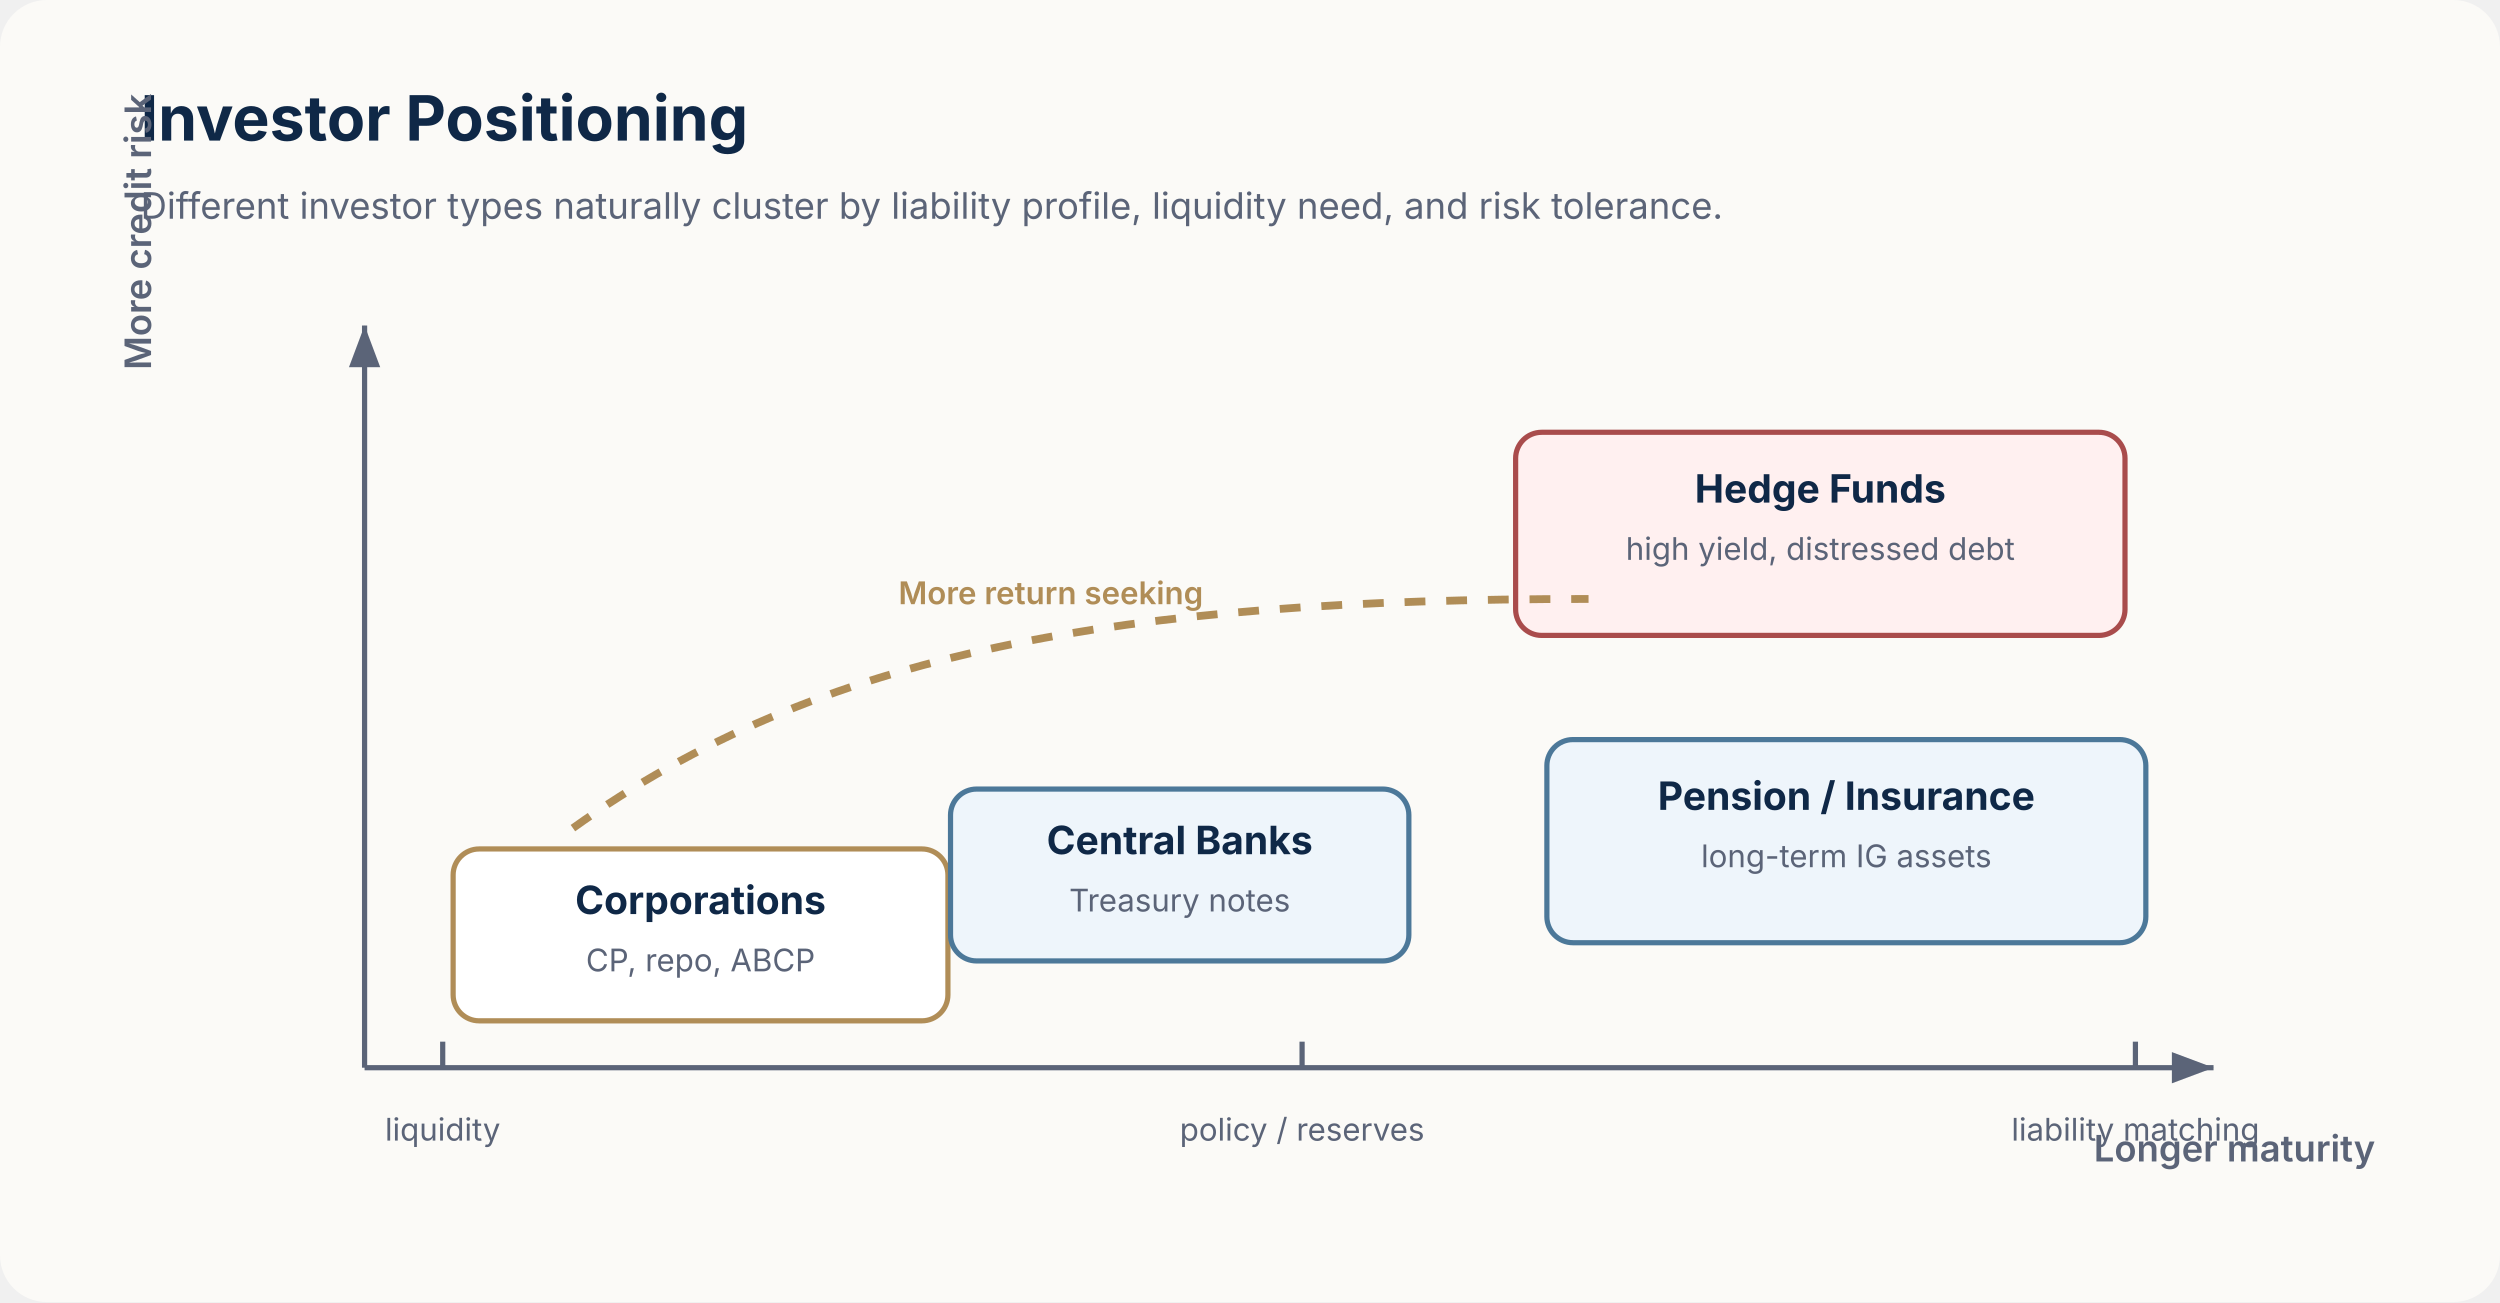
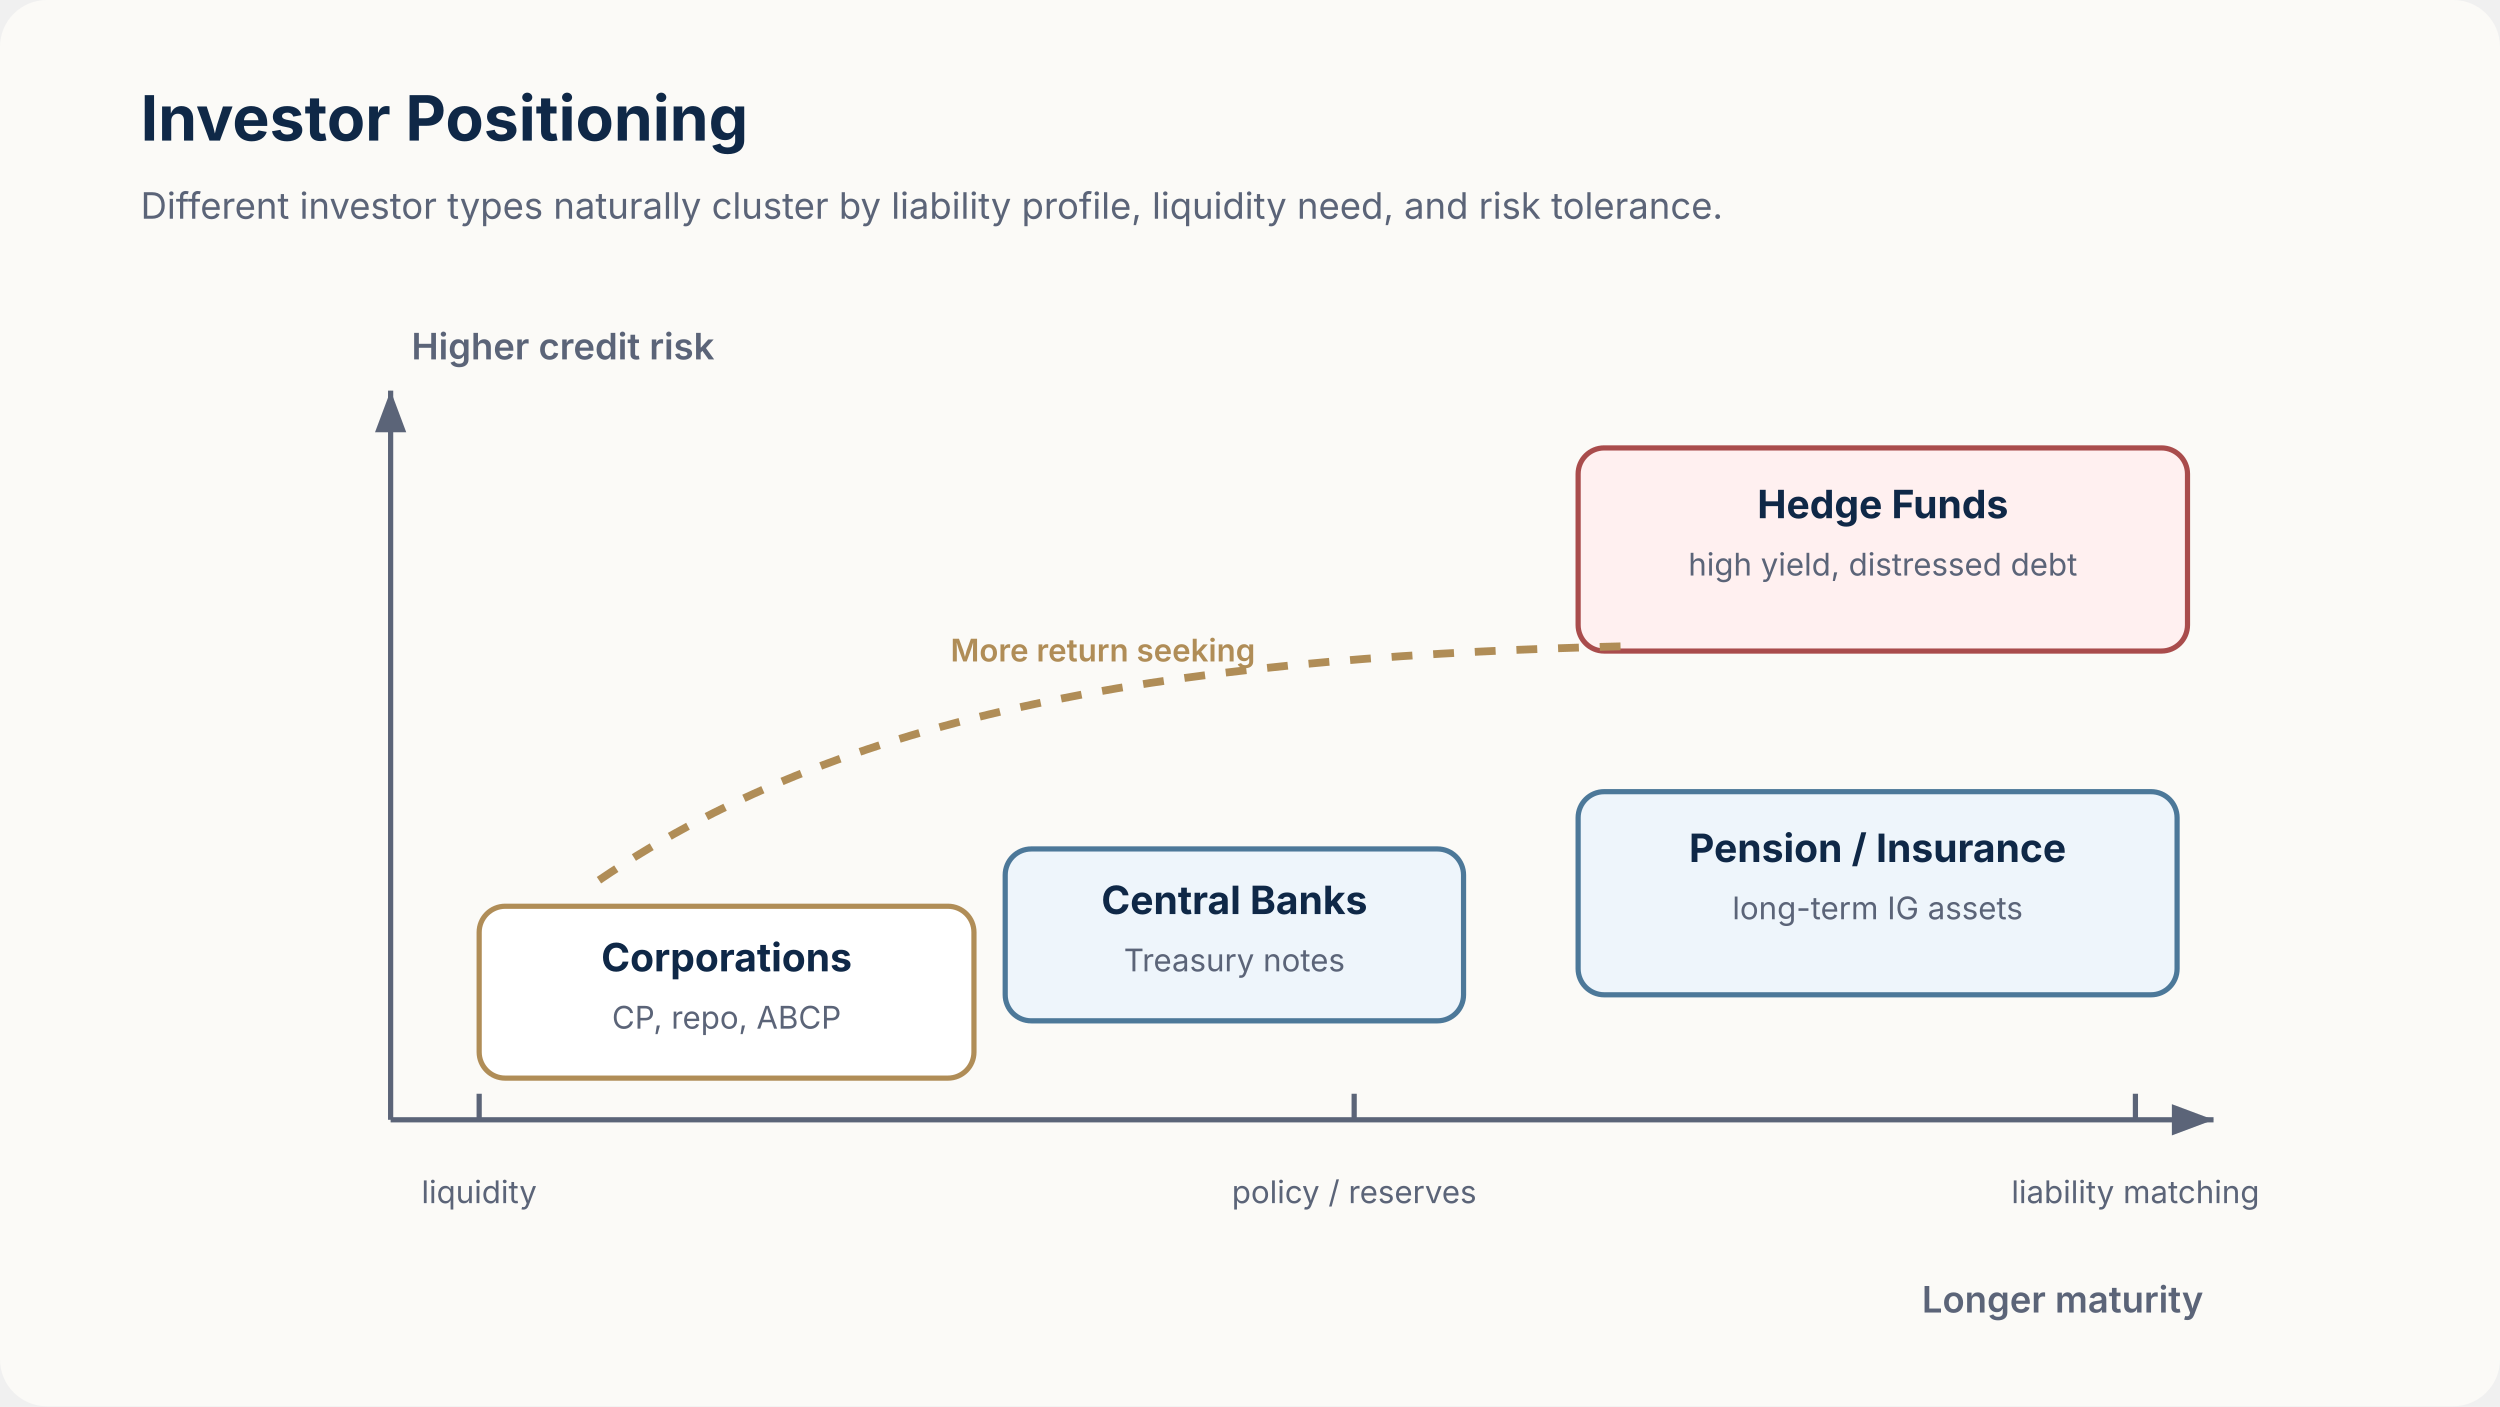
- <svg xmlns="http://www.w3.org/2000/svg" viewBox="0 0 960 500" role="img" aria-labelledby="title desc">
+ <svg xmlns="http://www.w3.org/2000/svg" viewBox="0 0 960 540" role="img" aria-labelledby="title desc">
  <defs>
    <marker id="arrow" markerWidth="10" markerHeight="10" refX="8" refY="3" orient="auto" markerUnits="strokeWidth">
      <path d="M0,0 L0,6 L8,3 z" fill="#5b6478" />
    </marker>
  </defs>
-   <rect width="960" height="500" rx="18" fill="#fbfaf7" />
+   <rect width="960" height="540" rx="18" fill="#fbfaf7" />
  <text x="54" y="54" font-family="Inter, Arial, sans-serif" font-size="24" font-weight="700" fill="#0f2847">Investor Positioning</text>
  <text x="54" y="84" font-family="Inter, Arial, sans-serif" font-size="14" fill="#5b6478">Different investor types naturally cluster by liability profile, liquidity need, and risk tolerance.</text>
-   <line x1="140" y1="410" x2="850" y2="410" stroke="#5b6478" stroke-width="2" marker-end="url(#arrow)" />
-   <line x1="140" y1="410" x2="140" y2="125" stroke="#5b6478" stroke-width="2" marker-end="url(#arrow)" />
-   <text x="804" y="446" font-family="Inter, Arial, sans-serif" font-size="14" font-weight="600" fill="#5b6478">Longer maturity</text>
-   <text x="58" y="142" font-family="Inter, Arial, sans-serif" font-size="14" font-weight="600" fill="#5b6478" transform="rotate(-90 58 142)">More credit risk</text>
-   <rect x="174" y="326" width="190" height="66" rx="10" fill="#ffffff" stroke="#b08d57" stroke-width="2" />
-   <text x="269" y="351" text-anchor="middle" font-family="Inter, Arial, sans-serif" font-size="15" font-weight="700" fill="#0f2847">Corporations</text>
-   <text x="269" y="373" text-anchor="middle" font-family="Inter, Arial, sans-serif" font-size="12" fill="#5b6478">CP, repo, ABCP</text>
-   <rect x="365" y="303" width="176" height="66" rx="10" fill="#eef5fb" stroke="#4c7899" stroke-width="2" />
-   <text x="453" y="328" text-anchor="middle" font-family="Inter, Arial, sans-serif" font-size="15" font-weight="700" fill="#0f2847">Central Banks</text>
-   <text x="453" y="350" text-anchor="middle" font-family="Inter, Arial, sans-serif" font-size="12" fill="#5b6478">Treasury notes</text>
-   <rect x="594" y="284" width="230" height="78" rx="10" fill="#eef5fb" stroke="#4c7899" stroke-width="2" />
-   <text x="709" y="311" text-anchor="middle" font-family="Inter, Arial, sans-serif" font-size="15" font-weight="700" fill="#0f2847">Pension / Insurance</text>
-   <text x="709" y="333" text-anchor="middle" font-family="Inter, Arial, sans-serif" font-size="12" fill="#5b6478">long-term IG assets</text>
-   <rect x="582" y="166" width="234" height="78" rx="10" fill="#fff0f0" stroke="#a94c4c" stroke-width="2" />
-   <text x="699" y="193" text-anchor="middle" font-family="Inter, Arial, sans-serif" font-size="15" font-weight="700" fill="#0f2847">Hedge Funds</text>
-   <text x="699" y="215" text-anchor="middle" font-family="Inter, Arial, sans-serif" font-size="12" fill="#5b6478">high yield, distressed debt</text>
-   <path d="M220 318 C315 250, 430 230, 610 230" fill="none" stroke="#b08d57" stroke-width="3" stroke-dasharray="8 8" />
-   <text x="345" y="232" font-family="Inter, Arial, sans-serif" font-size="12" font-weight="600" fill="#b08d57">More return seeking</text>
-   <line x1="170" y1="410" x2="170" y2="400" stroke="#5b6478" stroke-width="2" />
-   <line x1="500" y1="410" x2="500" y2="400" stroke="#5b6478" stroke-width="2" />
-   <line x1="820" y1="410" x2="820" y2="400" stroke="#5b6478" stroke-width="2" />
-   <text x="170" y="438" text-anchor="middle" font-family="Inter, Arial, sans-serif" font-size="12" fill="#5b6478">liquidity</text>
-   <text x="500" y="438" text-anchor="middle" font-family="Inter, Arial, sans-serif" font-size="12" fill="#5b6478">policy / reserves</text>
-   <text x="820" y="438" text-anchor="middle" font-family="Inter, Arial, sans-serif" font-size="12" fill="#5b6478">liability matching</text>
+   <line x1="150" y1="430" x2="850" y2="430" stroke="#5b6478" stroke-width="2" marker-end="url(#arrow)" />
+   <line x1="150" y1="430" x2="150" y2="150" stroke="#5b6478" stroke-width="2" marker-end="url(#arrow)" />
+   <text x="158" y="138" font-family="Inter, Arial, sans-serif" font-size="14" font-weight="600" fill="#5b6478">Higher credit risk</text>
+   <text x="738" y="504" font-family="Inter, Arial, sans-serif" font-size="14" font-weight="600" fill="#5b6478">Longer maturity</text>
+   <rect x="184" y="348" width="190" height="66" rx="10" fill="#ffffff" stroke="#b08d57" stroke-width="2" />
+   <text x="279" y="373" text-anchor="middle" font-family="Inter, Arial, sans-serif" font-size="15" font-weight="700" fill="#0f2847">Corporations</text>
+   <text x="279" y="395" text-anchor="middle" font-family="Inter, Arial, sans-serif" font-size="12" fill="#5b6478">CP, repo, ABCP</text>
+   <rect x="386" y="326" width="176" height="66" rx="10" fill="#eef5fb" stroke="#4c7899" stroke-width="2" />
+   <text x="474" y="351" text-anchor="middle" font-family="Inter, Arial, sans-serif" font-size="15" font-weight="700" fill="#0f2847">Central Banks</text>
+   <text x="474" y="373" text-anchor="middle" font-family="Inter, Arial, sans-serif" font-size="12" fill="#5b6478">Treasury notes</text>
+   <rect x="606" y="304" width="230" height="78" rx="10" fill="#eef5fb" stroke="#4c7899" stroke-width="2" />
+   <text x="721" y="331" text-anchor="middle" font-family="Inter, Arial, sans-serif" font-size="15" font-weight="700" fill="#0f2847">Pension / Insurance</text>
+   <text x="721" y="353" text-anchor="middle" font-family="Inter, Arial, sans-serif" font-size="12" fill="#5b6478">long-term IG assets</text>
+   <rect x="606" y="172" width="234" height="78" rx="10" fill="#fff0f0" stroke="#a94c4c" stroke-width="2" />
+   <text x="723" y="199" text-anchor="middle" font-family="Inter, Arial, sans-serif" font-size="15" font-weight="700" fill="#0f2847">Hedge Funds</text>
+   <text x="723" y="221" text-anchor="middle" font-family="Inter, Arial, sans-serif" font-size="12" fill="#5b6478">high yield, distressed debt</text>
+   <path d="M230 338 C330 270, 460 252, 630 248" fill="none" stroke="#b08d57" stroke-width="3" stroke-dasharray="8 8" />
+   <text x="365" y="254" font-family="Inter, Arial, sans-serif" font-size="12" font-weight="600" fill="#b08d57">More return seeking</text>
+   <line x1="184" y1="430" x2="184" y2="420" stroke="#5b6478" stroke-width="2" />
+   <line x1="520" y1="430" x2="520" y2="420" stroke="#5b6478" stroke-width="2" />
+   <line x1="820" y1="430" x2="820" y2="420" stroke="#5b6478" stroke-width="2" />
+   <text x="184" y="462" text-anchor="middle" font-family="Inter, Arial, sans-serif" font-size="12" fill="#5b6478">liquidity</text>
+   <text x="520" y="462" text-anchor="middle" font-family="Inter, Arial, sans-serif" font-size="12" fill="#5b6478">policy / reserves</text>
+   <text x="820" y="462" text-anchor="middle" font-family="Inter, Arial, sans-serif" font-size="12" fill="#5b6478">liability matching</text>
</svg>
